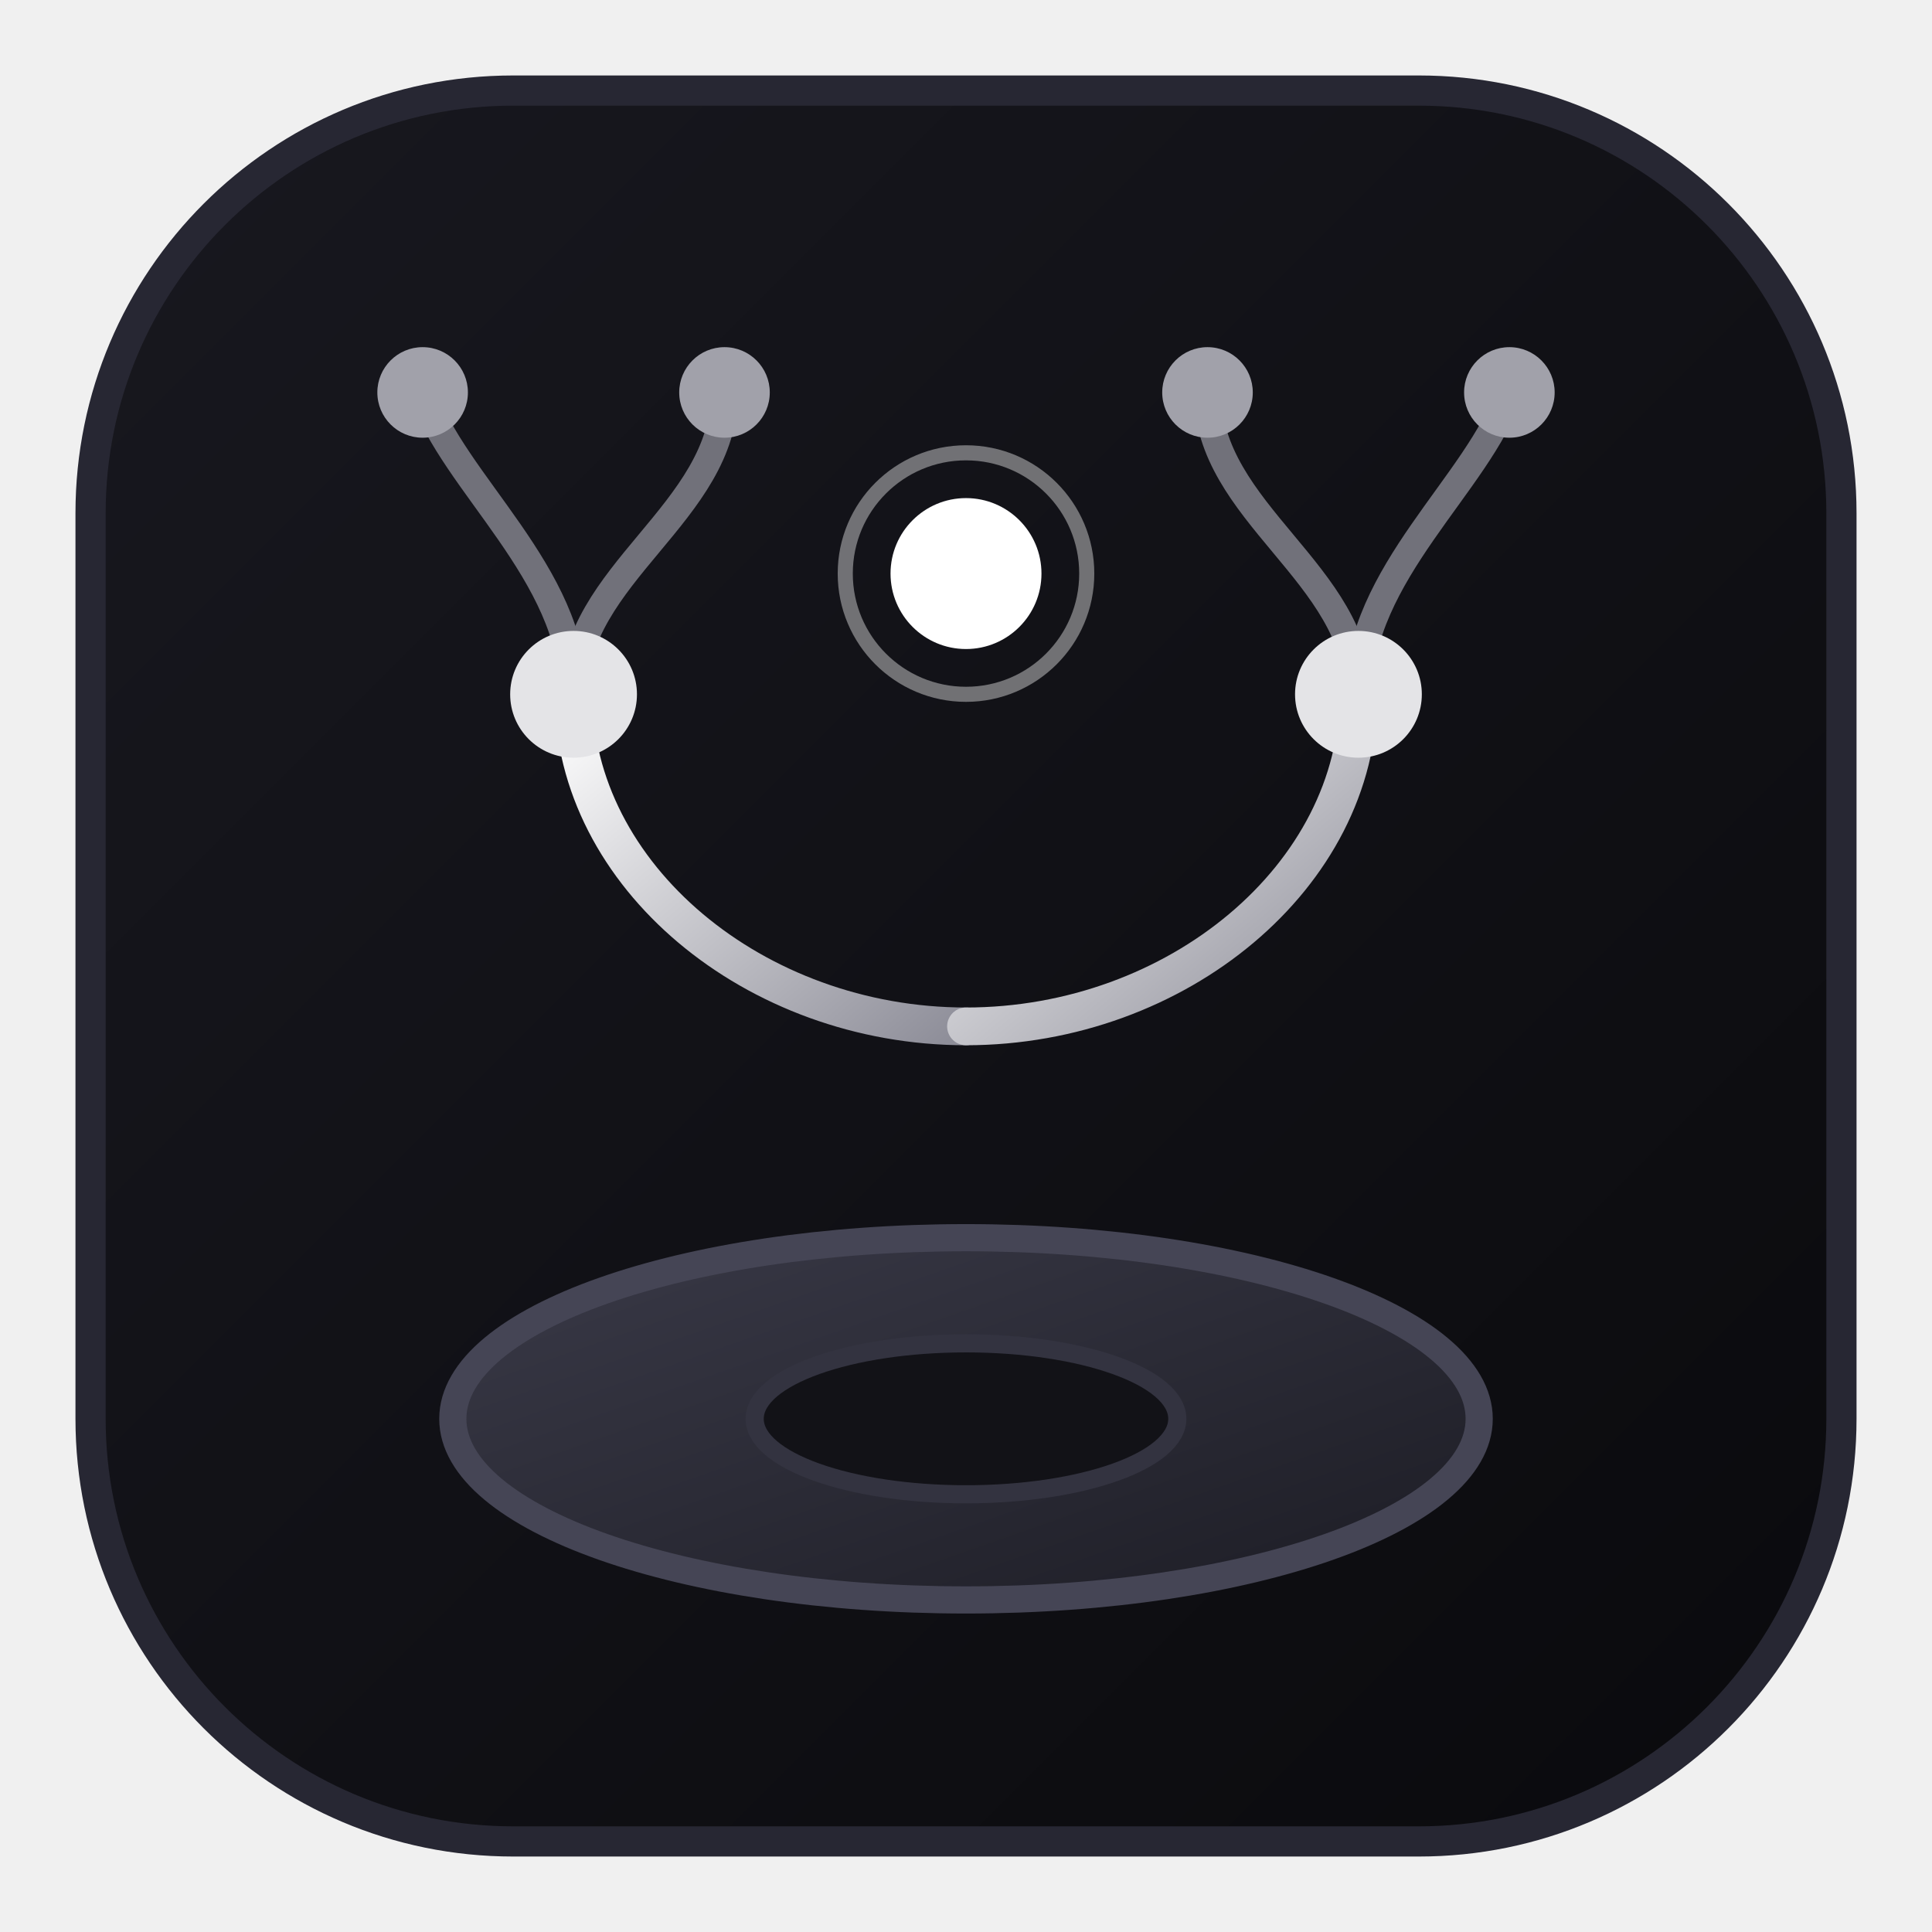
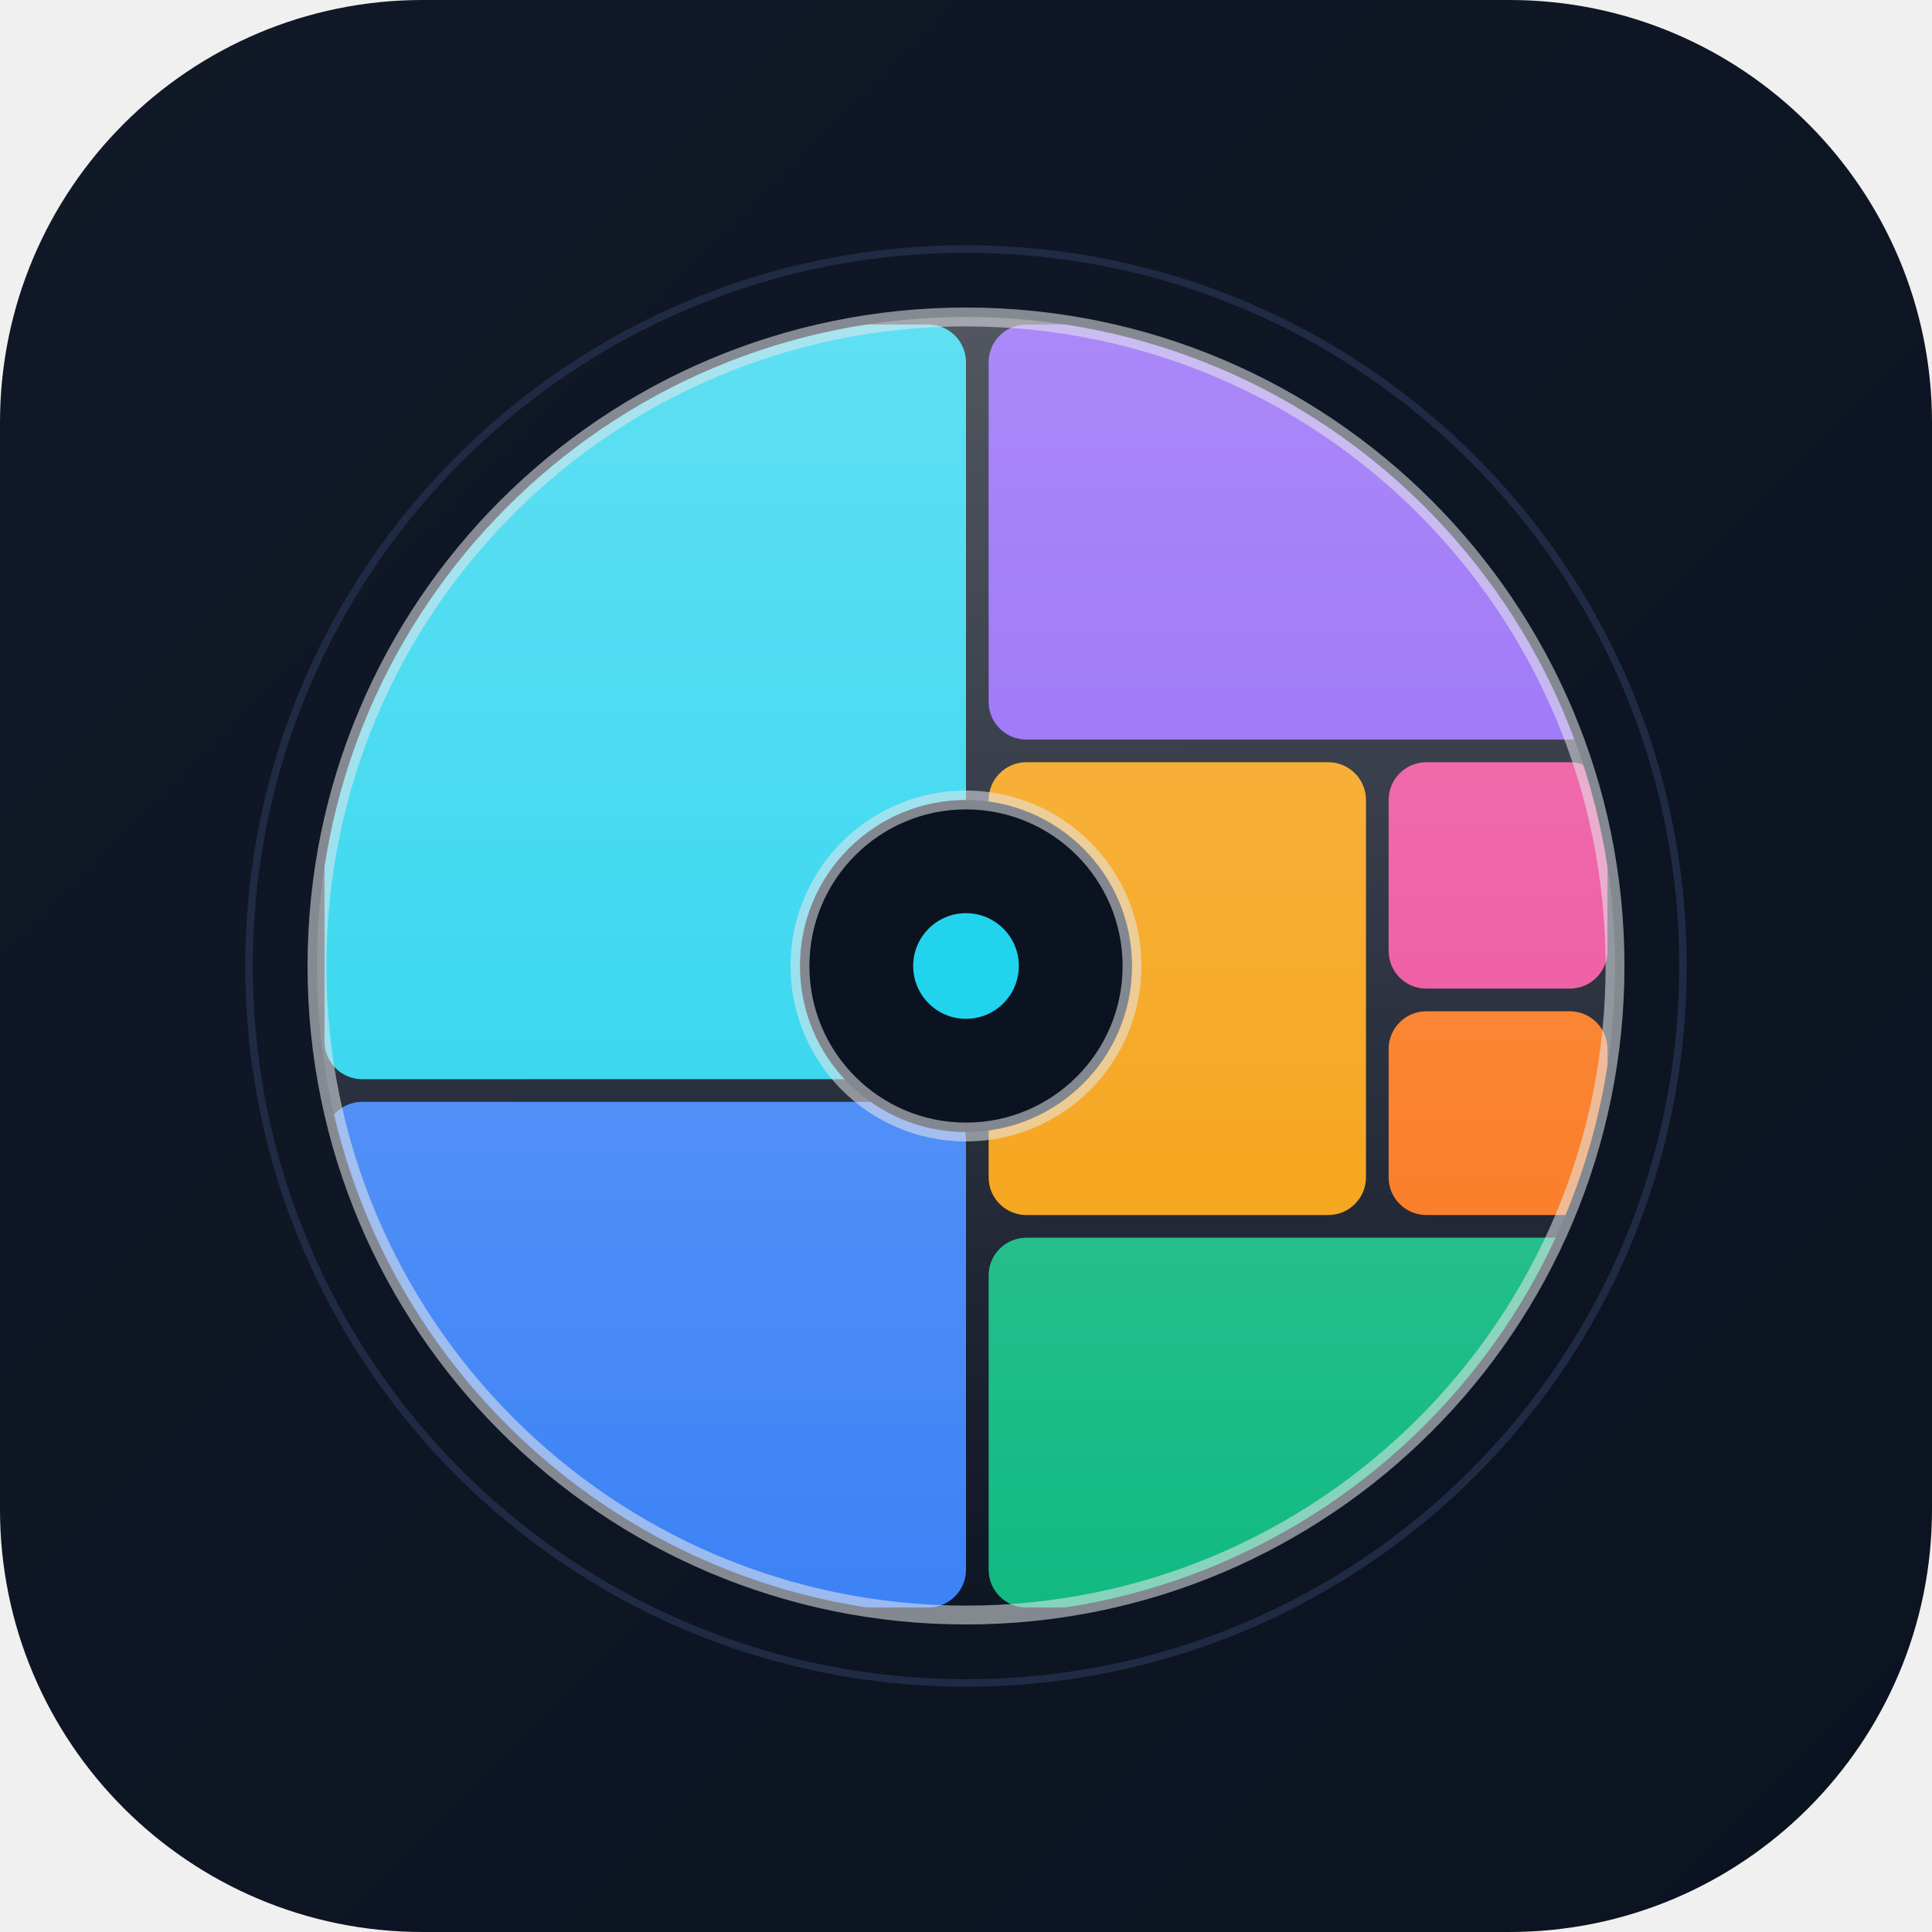
- <svg xmlns="http://www.w3.org/2000/svg" viewBox="0 0 128 128" width="100%" height="100%">
+ <svg xmlns="http://www.w3.org/2000/svg" viewBox="0 0 512 512" width="512" height="512">
  <defs>
-     <linearGradient id="bgGrad" x1="0%" y1="0%" x2="100%" y2="100%">
-       <stop offset="0%" stop-color="#18181f" />
-       <stop offset="100%" stop-color="#0a0a0d" />
+     <linearGradient id="bg" x1="0" y1="0" x2="1" y2="1">
+       <stop offset="0" stop-color="#111827" />
+       <stop offset="1" stop-color="#0B1220" />
    </linearGradient>
-     <linearGradient id="glowGrad" x1="0%" y1="0%" x2="100%" y2="100%">
-       <stop offset="0%" stop-color="#ffffff" />
-       <stop offset="100%" stop-color="#8e8e99" />
+     <linearGradient id="shine" x1="0" y1="0" x2="0" y2="1">
+       <stop offset="0" stop-color="#fff" stop-opacity="0.28" />
+       <stop offset="1" stop-color="#fff" stop-opacity="0" />
    </linearGradient>
-     <linearGradient id="ringGrad" x1="0%" y1="0%" x2="100%" y2="100%">
-       <stop offset="0%" stop-color="#3a3a48" />
-       <stop offset="100%" stop-color="#1c1c24" />
-     </linearGradient>
+     <clipPath id="disk">
+       <circle cx="256" cy="256" r="172" />
+     </clipPath>
  </defs>
-   <rect x="6" y="6" width="116" height="116" rx="28" fill="url(#bgGrad)" stroke="#272733" stroke-width="2" />
-   <ellipse cx="64" cy="94" rx="34" ry="12" fill="url(#ringGrad)" stroke="#454555" stroke-width="1.8" />
-   <ellipse cx="64" cy="94" rx="14" ry="5" fill="#121217" stroke="#333340" stroke-width="1.2" />
-   <line x1="64" y1="89" x2="64" y2="52" stroke="url(#glowGrad)" stroke-width="3" stroke-linecap="round" />
-   <path d="M64 68 C 50 68, 38 58, 38 46" fill="none" stroke="url(#glowGrad)" stroke-width="2.5" stroke-linecap="round" />
-   <path d="M64 68 C 78 68, 90 58, 90 46" fill="none" stroke="url(#glowGrad)" stroke-width="2.5" stroke-linecap="round" />
-   <path d="M38 46 C 38 38, 30 32, 28 26" fill="none" stroke="#71717a" stroke-width="1.8" stroke-linecap="round" />
-   <path d="M38 46 C 38 38, 48 34, 48 26" fill="none" stroke="#71717a" stroke-width="1.8" stroke-linecap="round" />
-   <path d="M90 46 C 90 38, 80 34, 80 26" fill="none" stroke="#71717a" stroke-width="1.8" stroke-linecap="round" />
-   <path d="M90 46 C 90 38, 98 32, 100 26" fill="none" stroke="#71717a" stroke-width="1.8" stroke-linecap="round" />
-   <circle cx="64" cy="38" r="5" fill="#ffffff" />
-   <circle cx="64" cy="38" r="8" fill="none" stroke="#ffffff" stroke-width="1" opacity="0.4" />
-   <circle cx="38" cy="46" r="4.2" fill="#e4e4e7" />
-   <circle cx="90" cy="46" r="4.2" fill="#e4e4e7" />
-   <circle cx="28" cy="26" r="3" fill="#a1a1aa" />
-   <circle cx="48" cy="26" r="3" fill="#a1a1aa" />
-   <circle cx="80" cy="26" r="3" fill="#a1a1aa" />
-   <circle cx="100" cy="26" r="3" fill="#a1a1aa" />
+   <rect width="512" height="512" rx="112" fill="url(#bg)" />
+   <circle cx="256" cy="256" r="190" fill="none" stroke="#1F2A44" stroke-width="2" />
+   <g clip-path="url(#disk)">
+     <g id="tiles">
+       <rect x="86" y="86" width="170" height="200" rx="10" fill="#22D3EE" />
+       <rect x="86" y="292" width="170" height="134" rx="10" fill="#3B82F6" />
+       <rect x="262" y="86" width="164" height="110" rx="10" fill="#8B5CF6" />
+       <rect x="262" y="202" width="100" height="120" rx="10" fill="#F59E0B" />
+       <rect x="368" y="202" width="58" height="60" rx="10" fill="#EC4899" />
+       <rect x="368" y="268" width="58" height="54" rx="10" fill="#F97316" />
+       <rect x="262" y="328" width="164" height="98" rx="10" fill="#10B981" />
+     </g>
+     <rect x="80" y="80" width="352" height="352" fill="url(#shine)" />
+   </g>
+   <circle cx="256" cy="256" r="172" fill="none" stroke="#E5E7EB" stroke-opacity="0.55" stroke-width="5" />
+   <circle cx="256" cy="256" r="44" fill="#0B1220" stroke="#E5E7EB" stroke-opacity="0.55" stroke-width="5" />
+   <circle cx="256" cy="256" r="14" fill="#22D3EE" />
</svg>
